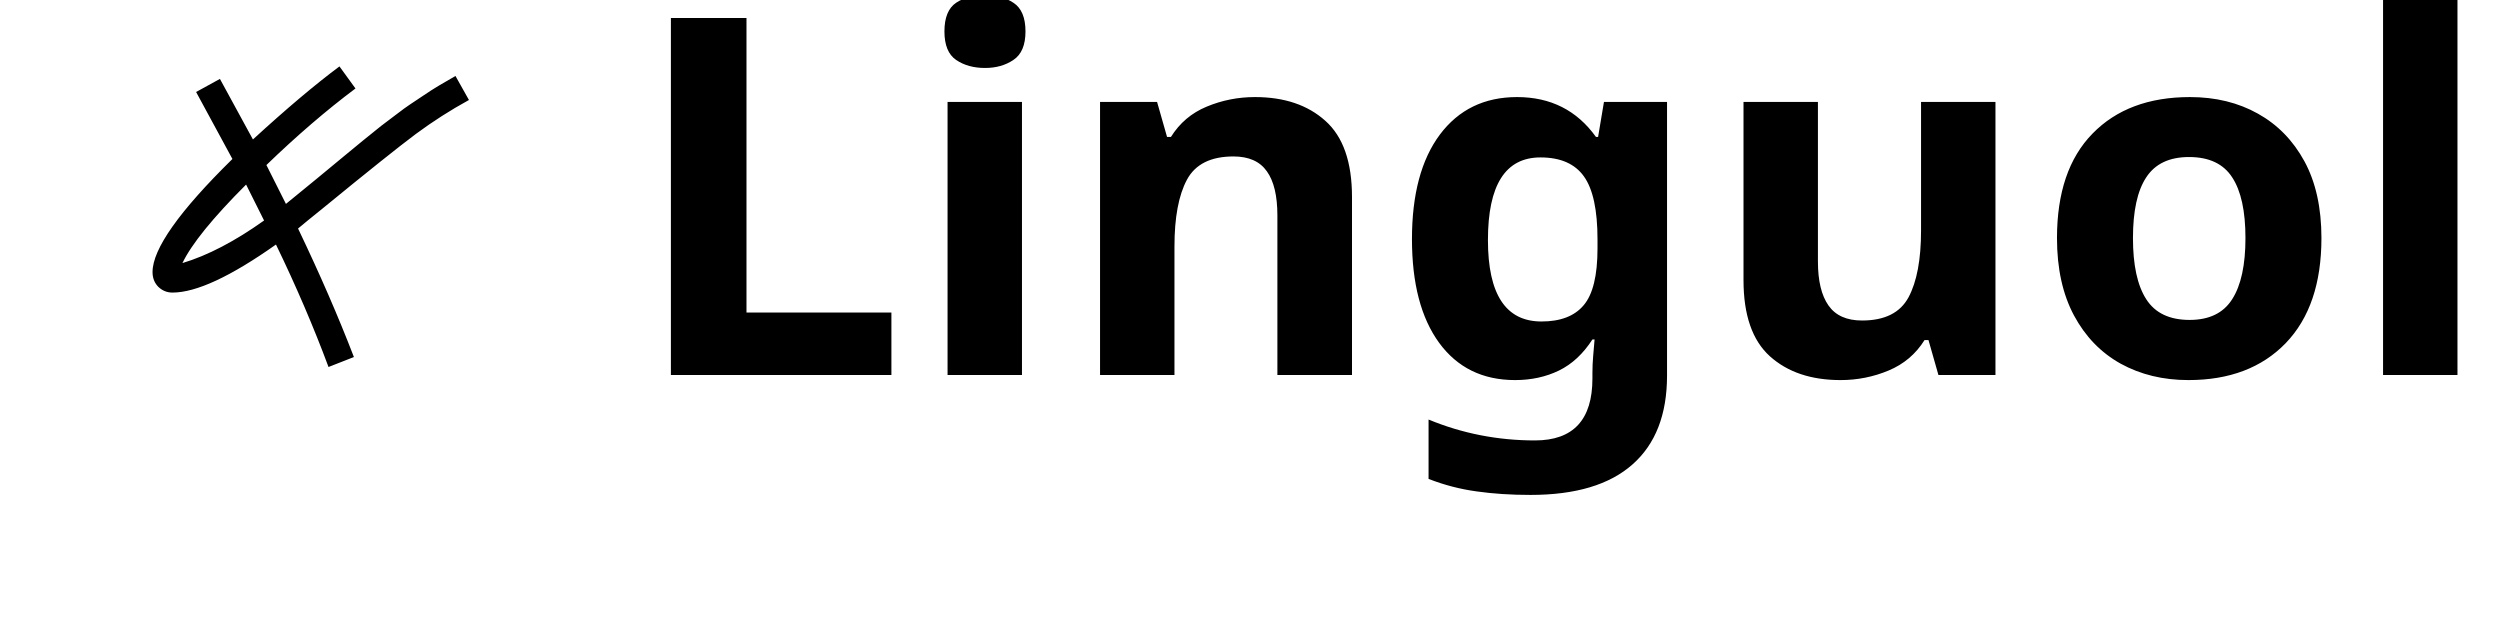
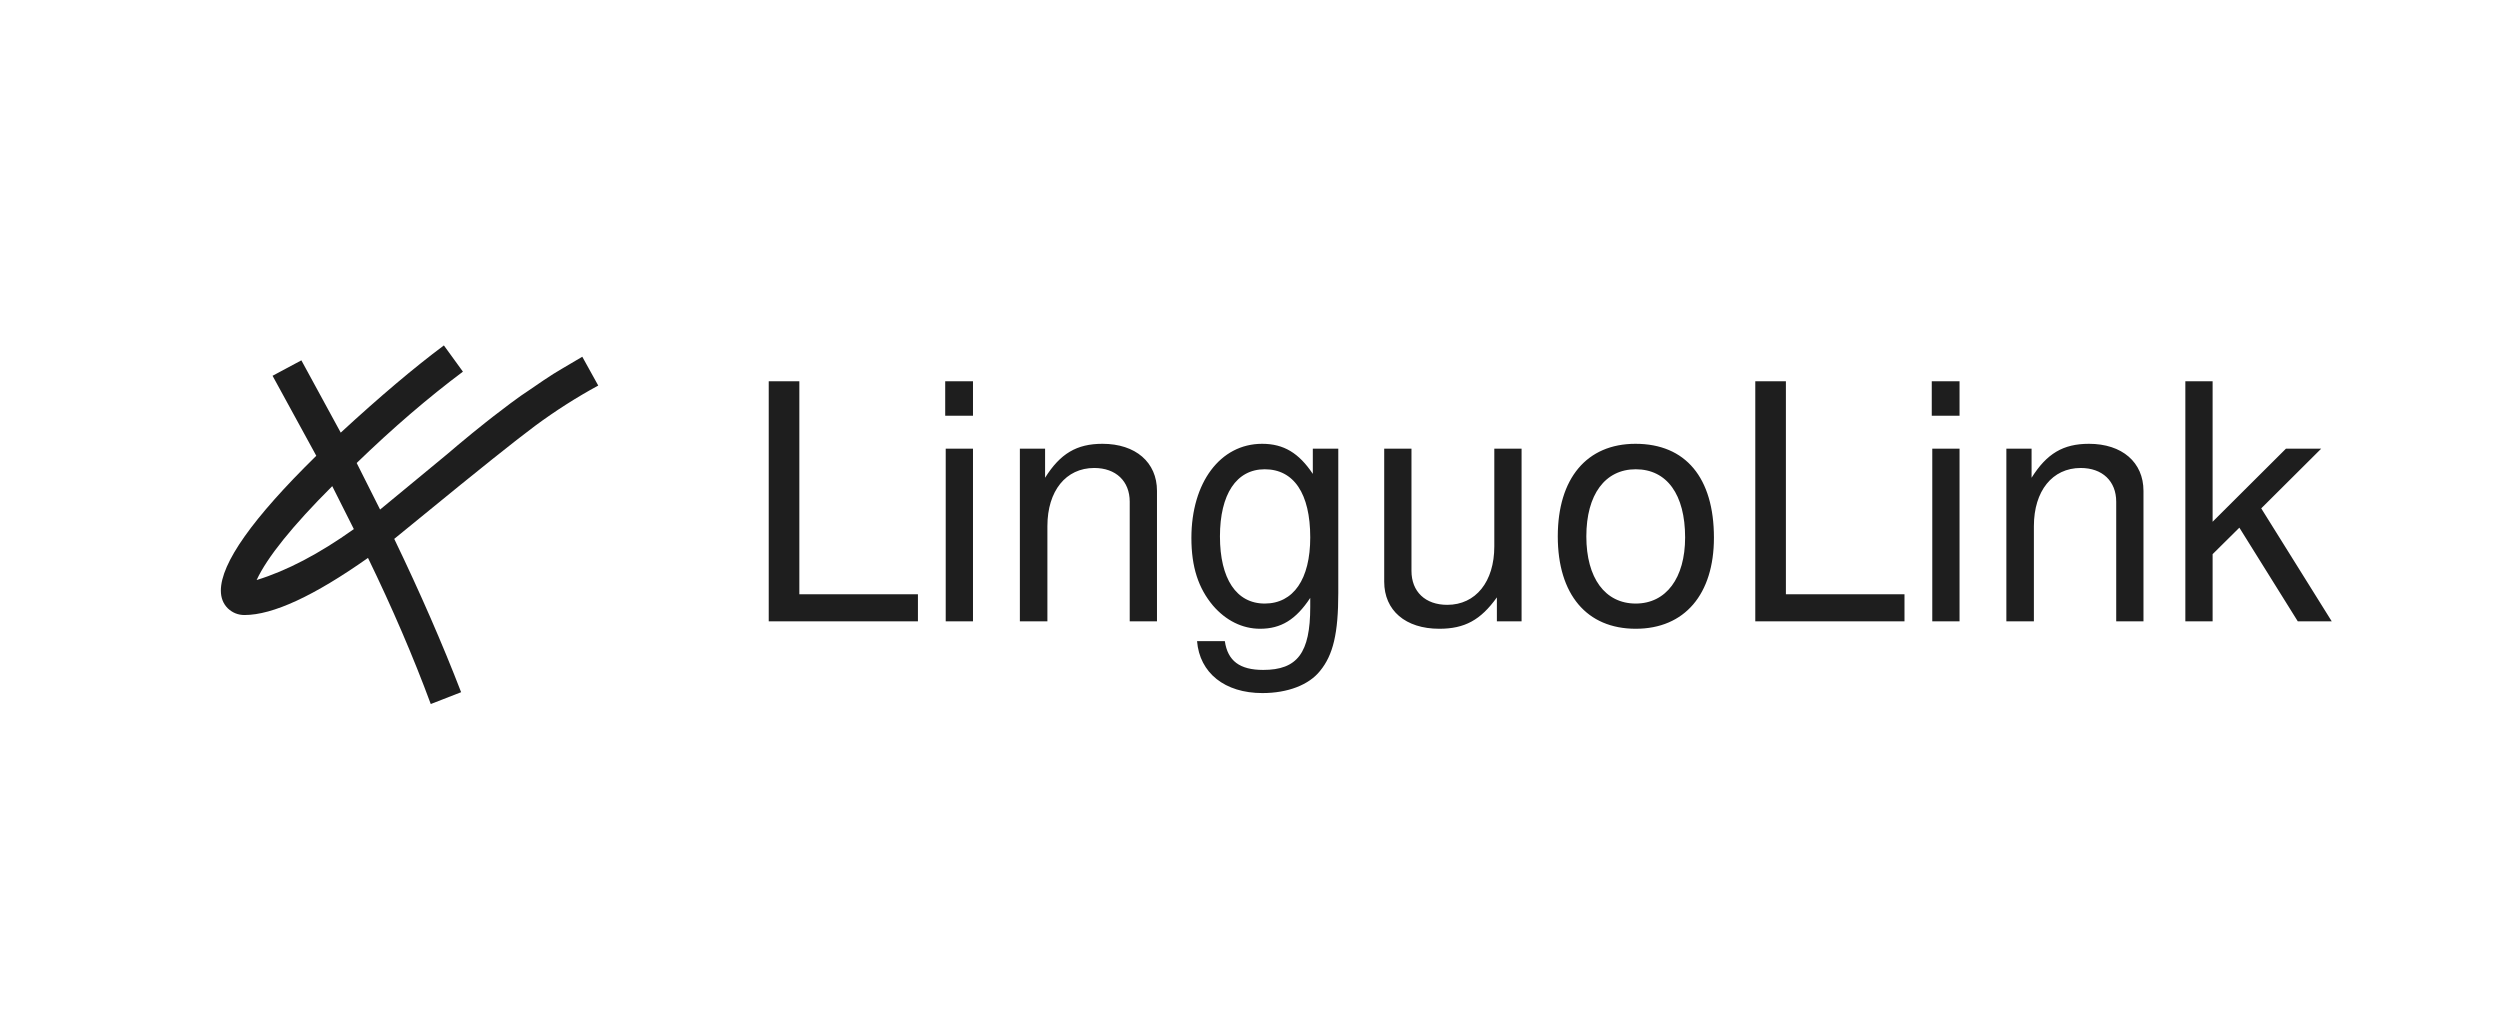
- <svg xmlns="http://www.w3.org/2000/svg" version="1.1" viewBox="0 0 200 50" width="200" height="50">
-   <text x="10" y="30" font-family="sans-serif" font-size="40px" font-weight="600" fill="#1e1ef1e" text-anchor="start">
-     𐤀 Linguolink
-   </text>
+ <svg xmlns="http://www.w3.org/2000/svg" version="1.1" viewBox="0 0 151.846 61.677" width="455.537" height="185.031">
+   <defs>
+     <style class="style-fonts">
+       @font-face {
+         font-family: "Virgil";
+         src: url("https://excalidraw.com/Virgil.woff2");
+       }
+       @font-face {
+         font-family: "Cascadia";
+         src: url("https://excalidraw.com/Cascadia.woff2");
+       }
+       @font-face {
+         font-family: "Assistant";
+         src: url("https://excalidraw.com/Assistant-Regular.woff2");
+       }
+     </style>
+   </defs>
+   <g transform="translate(10 10) rotate(0 14.8584 20.83845)">
+     <text x="14.858" y="33.342" font-family="Helvetica, Segoe UI Emoji" font-size="36.241px" fill="#1e1e1e" text-anchor="middle" style="white-space: pre;" direction="ltr" dominant-baseline="alphabetic">𐤀</text>
+   </g>
+   <g transform="translate(45.09766 19.33845) rotate(0 48.37402 11.5)">
+     <text x="0" y="18.4" font-family="Helvetica, Segoe UI Emoji" font-size="20px" fill="#1e1e1e" text-anchor="start" style="white-space: pre;" direction="ltr" dominant-baseline="alphabetic">LinguoLink</text>
+   </g>
</svg>
